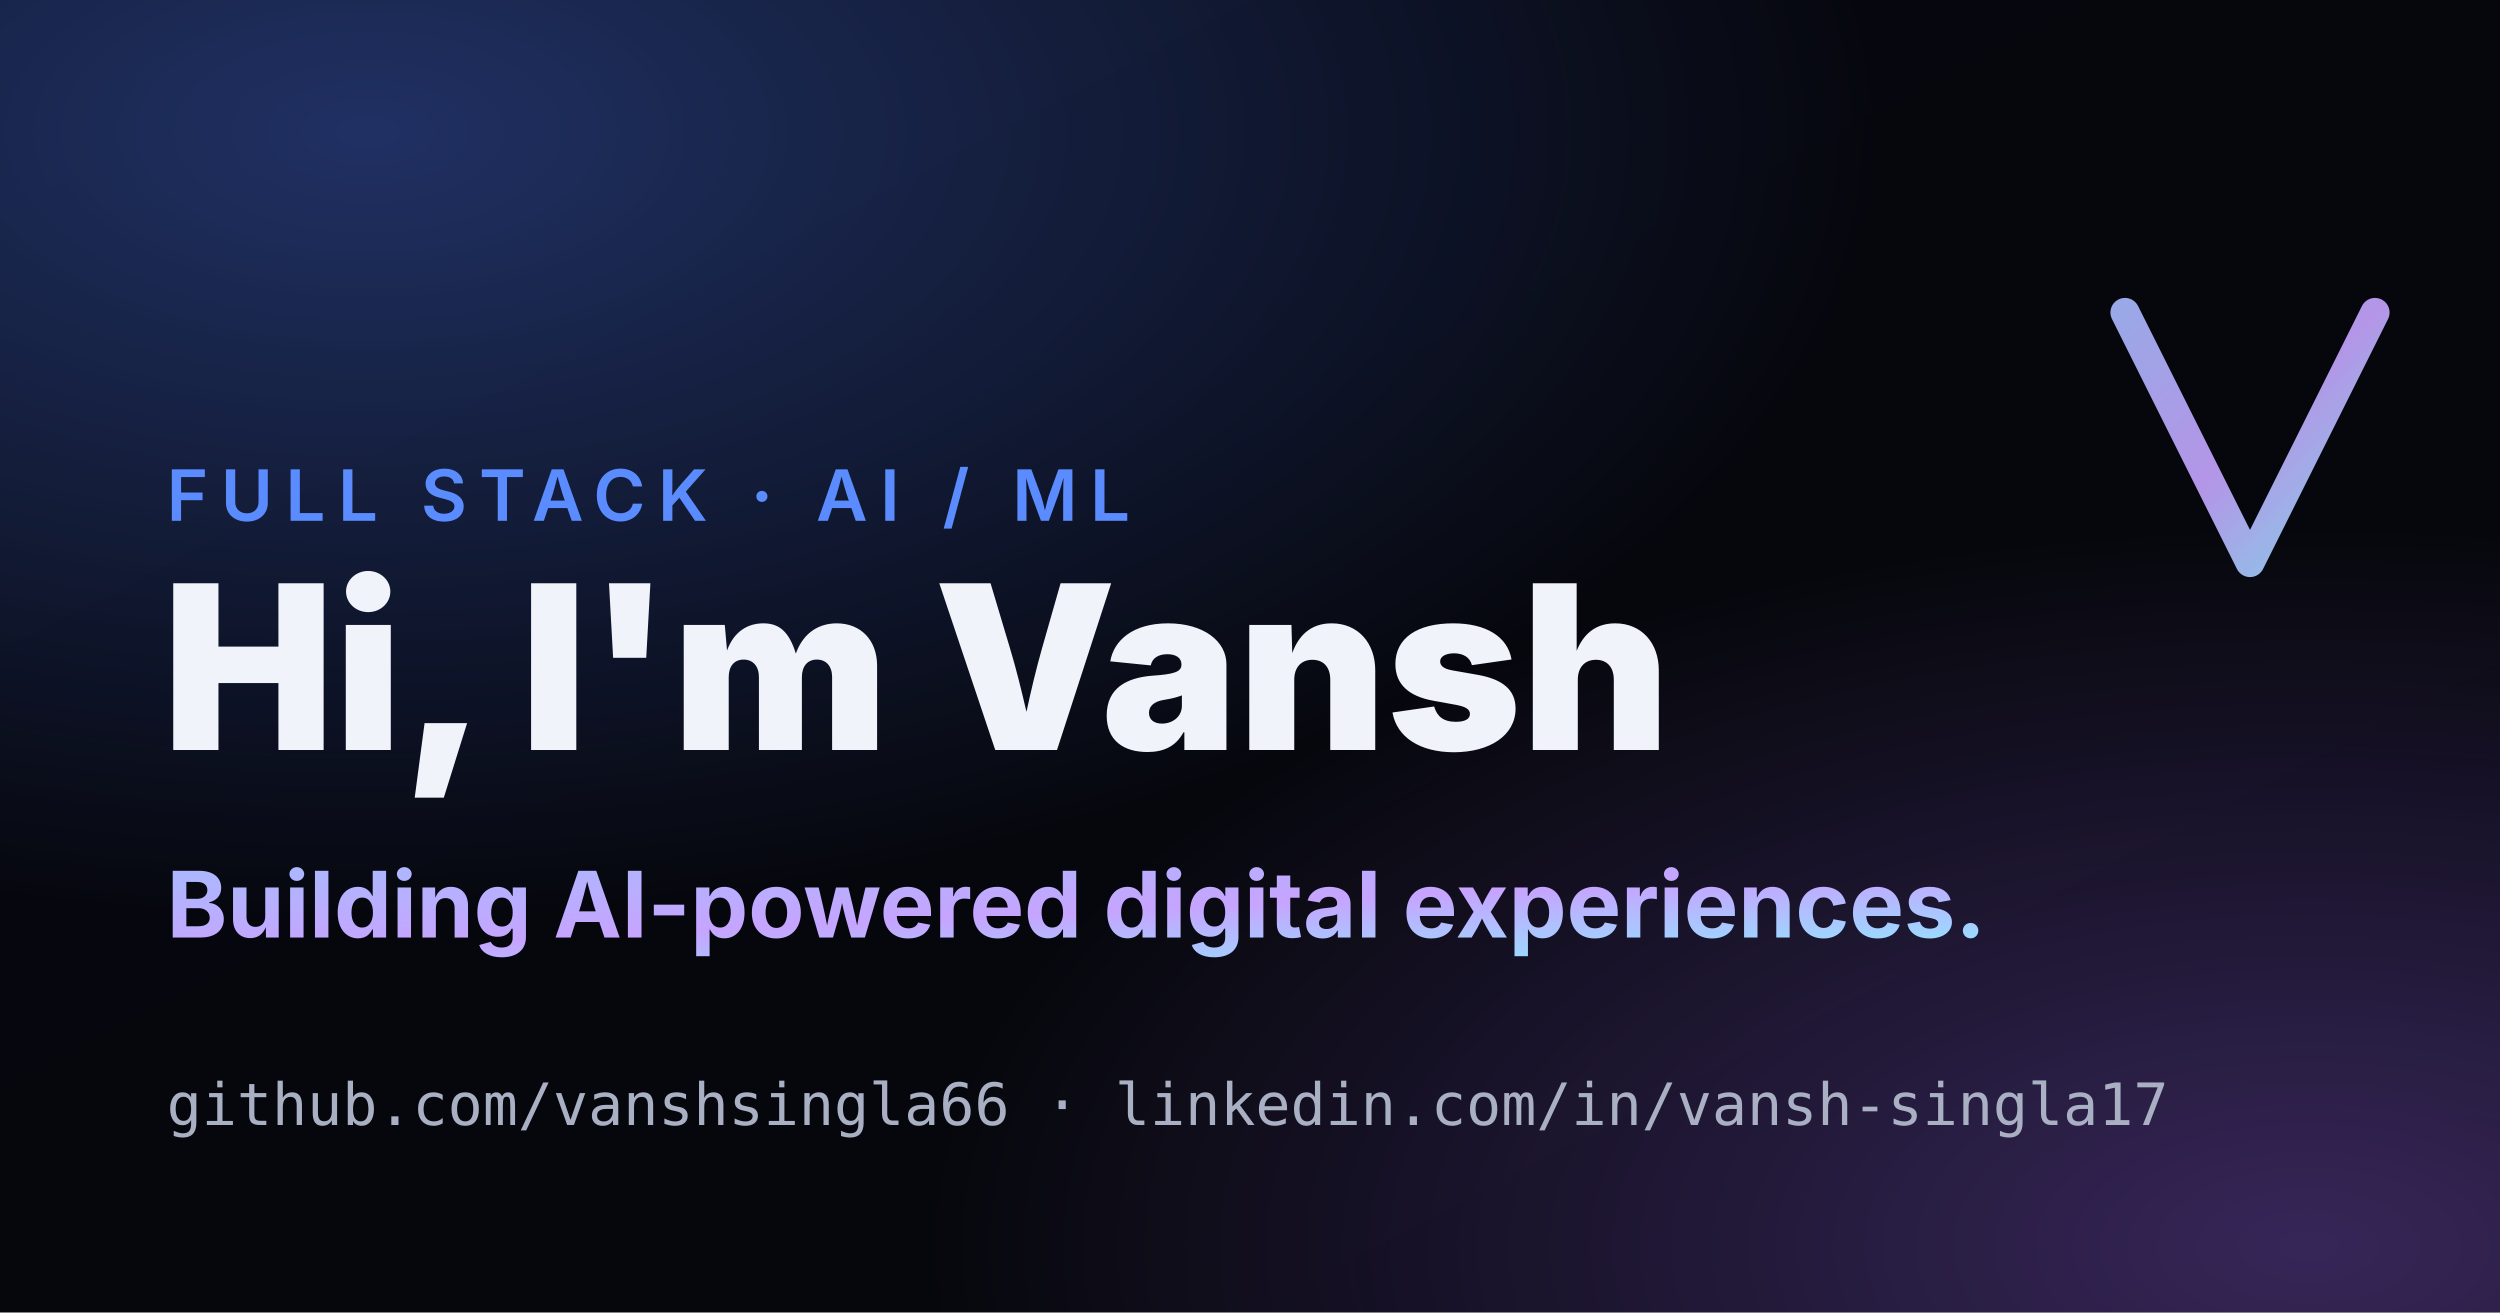
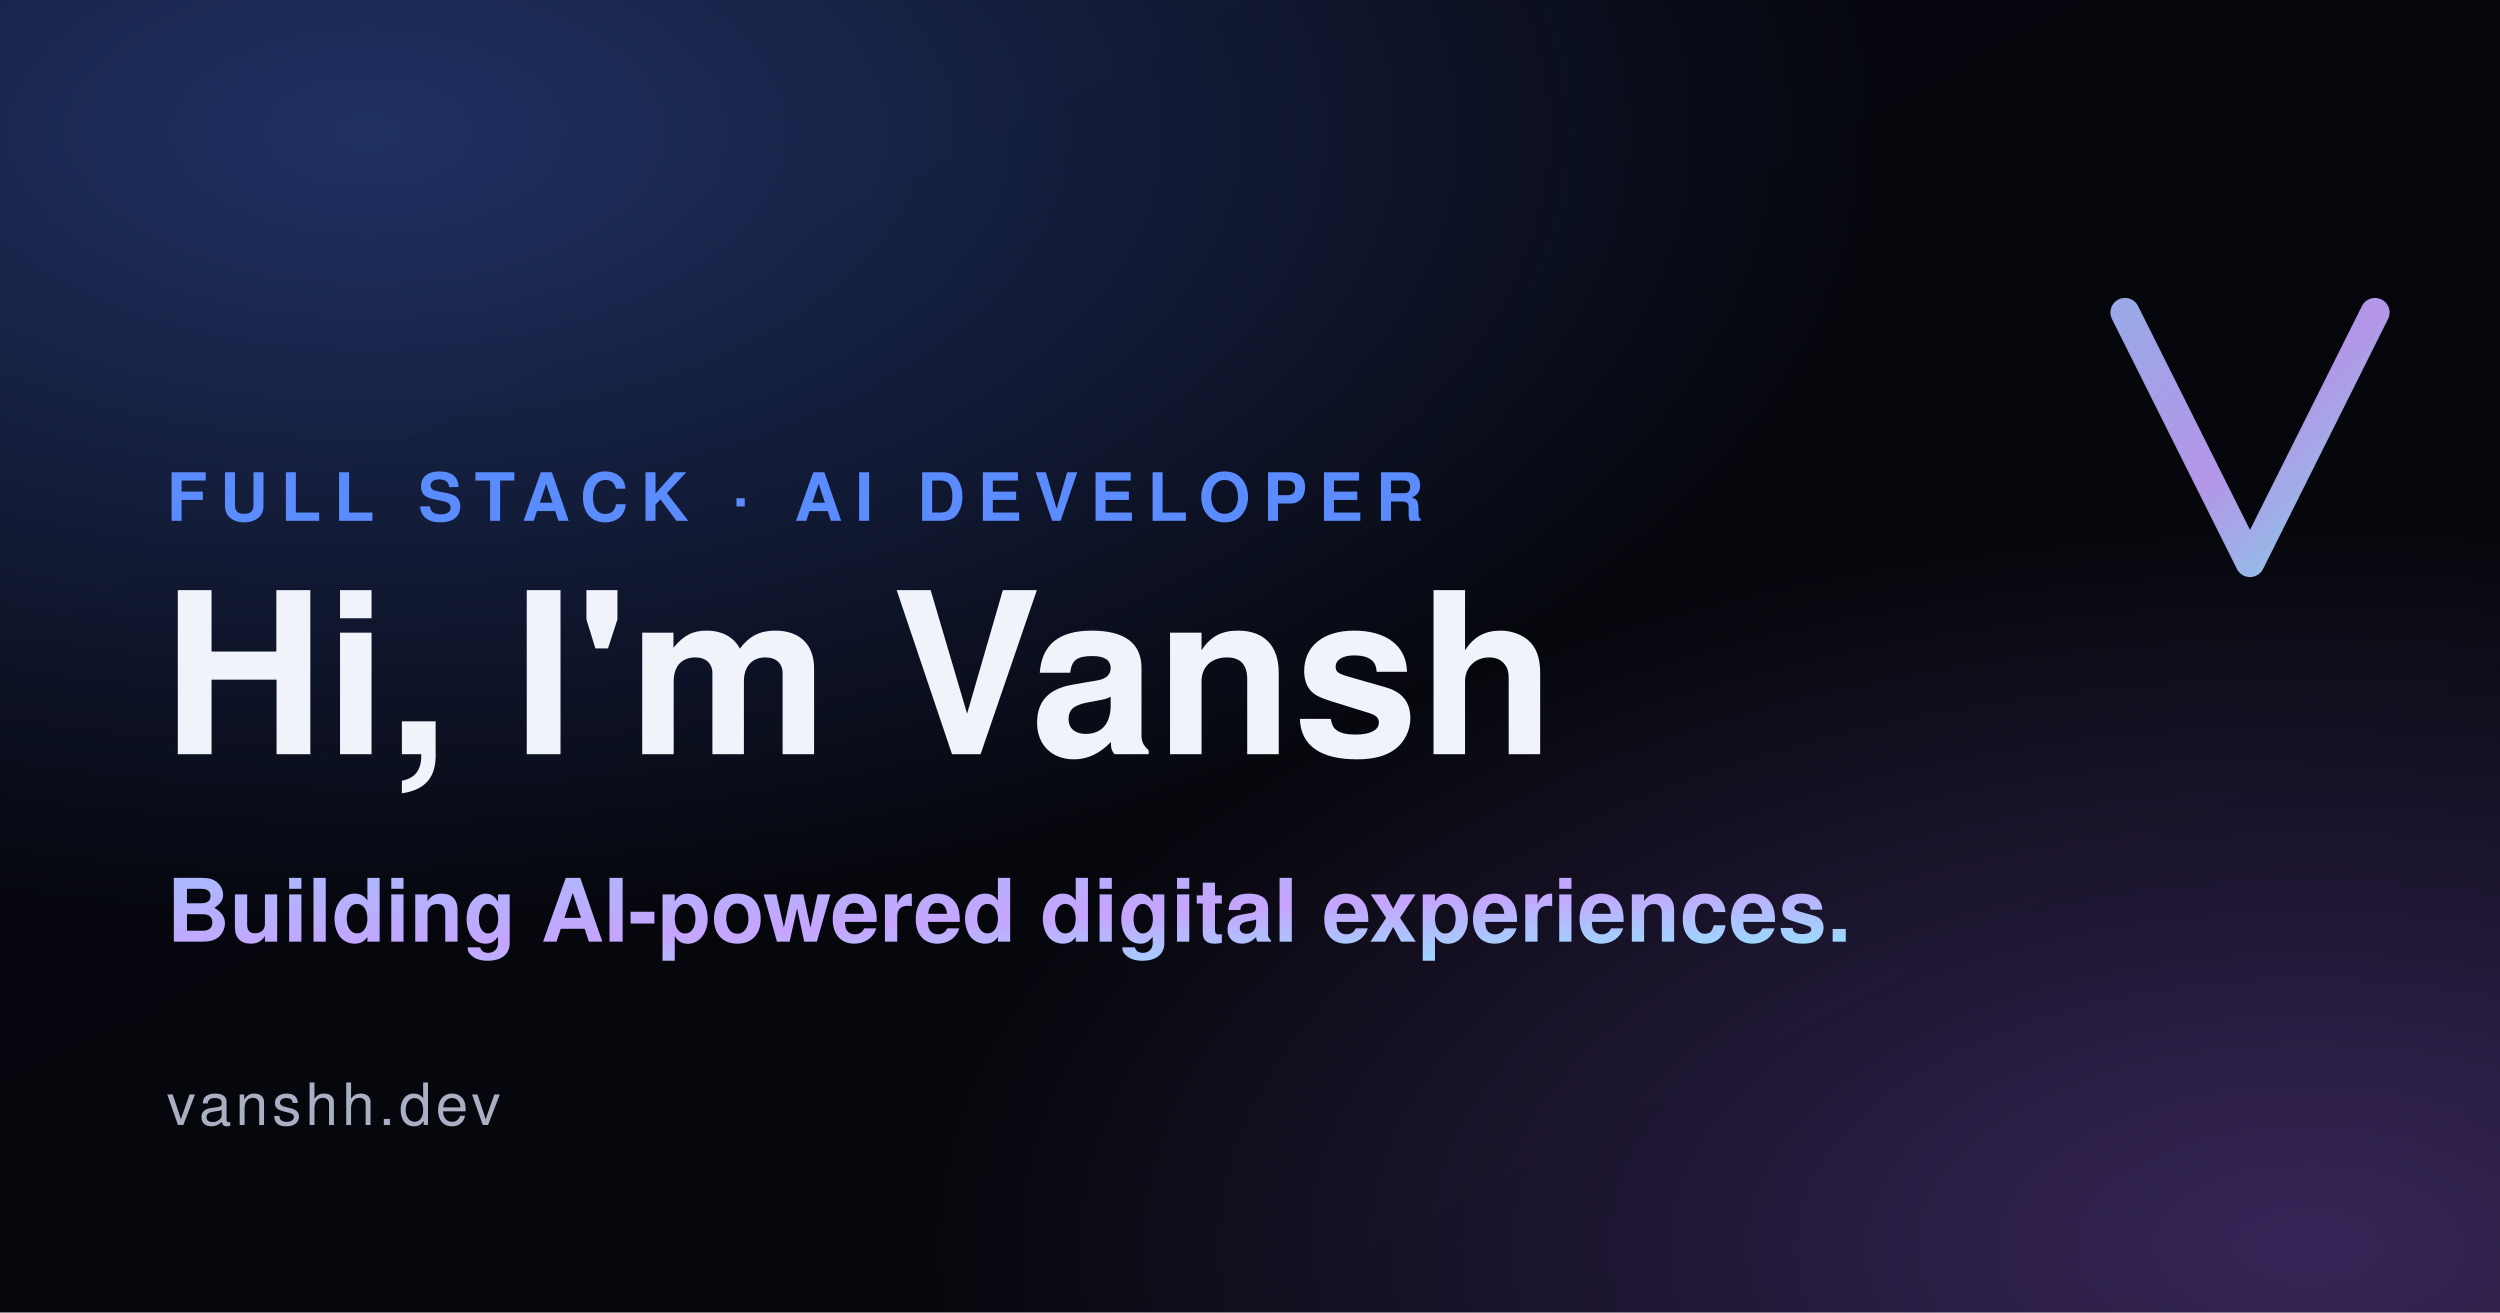
<svg xmlns="http://www.w3.org/2000/svg" viewBox="0 0 1200 630" width="1200" height="630">
  <defs>
    <linearGradient id="bg" x1="0" y1="0" x2="1" y2="1">
      <stop offset="0%" stop-color="#070810" />
      <stop offset="100%" stop-color="#05060a" />
    </linearGradient>
    <linearGradient id="accent" x1="0" y1="0" x2="1" y2="1">
      <stop offset="0%" stop-color="#aab9ff" />
      <stop offset="50%" stop-color="#c6a4ff" />
      <stop offset="100%" stop-color="#8fe9ff" />
    </linearGradient>
    <radialGradient id="glow1" cx="15%" cy="10%" r="60%">
      <stop offset="0%" stop-color="#4d7cff" stop-opacity="0.35" />
      <stop offset="100%" stop-color="#4d7cff" stop-opacity="0" />
    </radialGradient>
    <radialGradient id="glow2" cx="92%" cy="95%" r="55%">
      <stop offset="0%" stop-color="#a06bff" stop-opacity="0.32" />
      <stop offset="100%" stop-color="#a06bff" stop-opacity="0" />
    </radialGradient>
  </defs>
  <rect width="1200" height="630" fill="url(#bg)" />
  <rect width="1200" height="630" fill="url(#glow1)" />
  <rect width="1200" height="630" fill="url(#glow2)" />
-   <g font-family="Inter, system-ui, sans-serif">
-     <text x="80" y="250" font-size="34" letter-spacing="6" fill="#5b8cff" font-weight="600">FULL STACK · AI / ML</text>
-     <text x="78" y="360" font-size="110" font-weight="900" fill="#f1f3fb">Hi, I'm Vansh</text>
-     <text x="80" y="450" font-size="44" font-weight="700" fill="url(#accent)">Building AI-powered digital experiences.</text>
-     <text x="80" y="540" font-size="28" fill="#aab0c4" font-family="'JetBrains Mono', monospace">github.com/vanshsingla66 · linkedin.com/in/vansh-singla17</text>
+   <g font-family="Helvetica, Arial, sans-serif">
+     <text x="80" y="250" font-size="32" letter-spacing="6" fill="#5b8cff" font-weight="700">FULL STACK · AI DEVELOPER</text>
+     <text x="78" y="362" font-size="108" font-weight="900" fill="#f1f3fb">Hi, I'm Vansh</text>
+     <text x="80" y="452" font-size="42" font-weight="700" fill="url(#accent)">Building AI-powered digital experiences.</text>
+     <text x="80" y="540" font-size="28" font-weight="500" fill="#aab0c4" letter-spacing="2">vanshh.dev</text>
  </g>
  <path d="M1020 150 L1080 270 L1140 150" fill="none" stroke="url(#accent)" stroke-width="14" stroke-linecap="round" stroke-linejoin="round" opacity="0.9" />
</svg>
